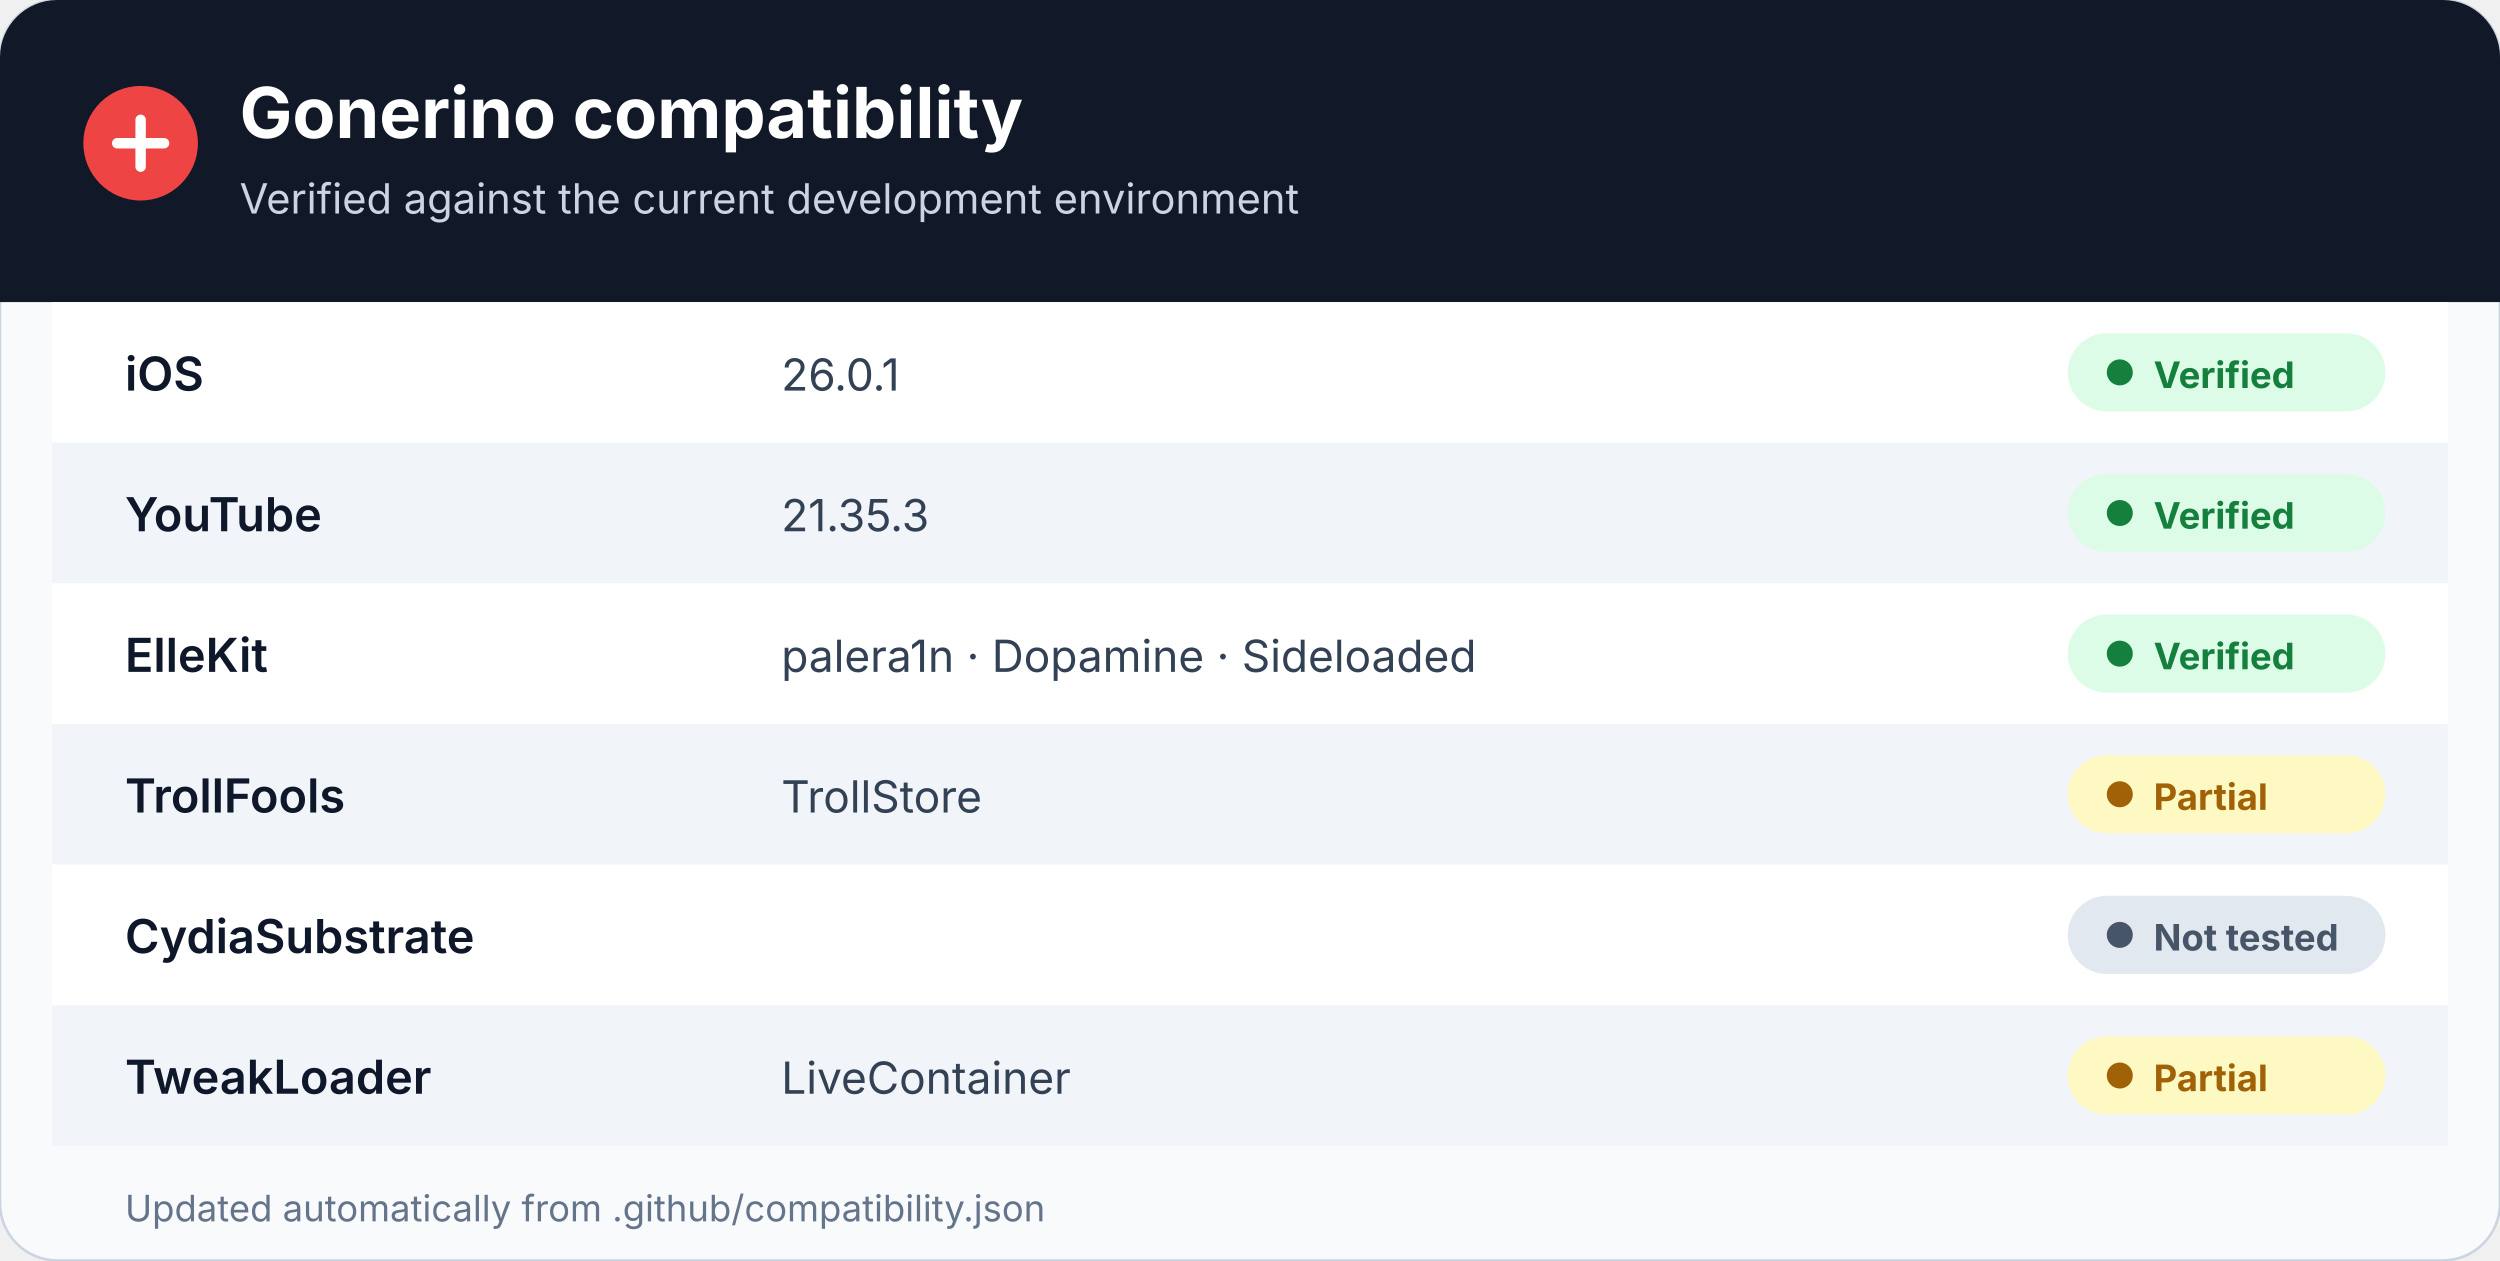
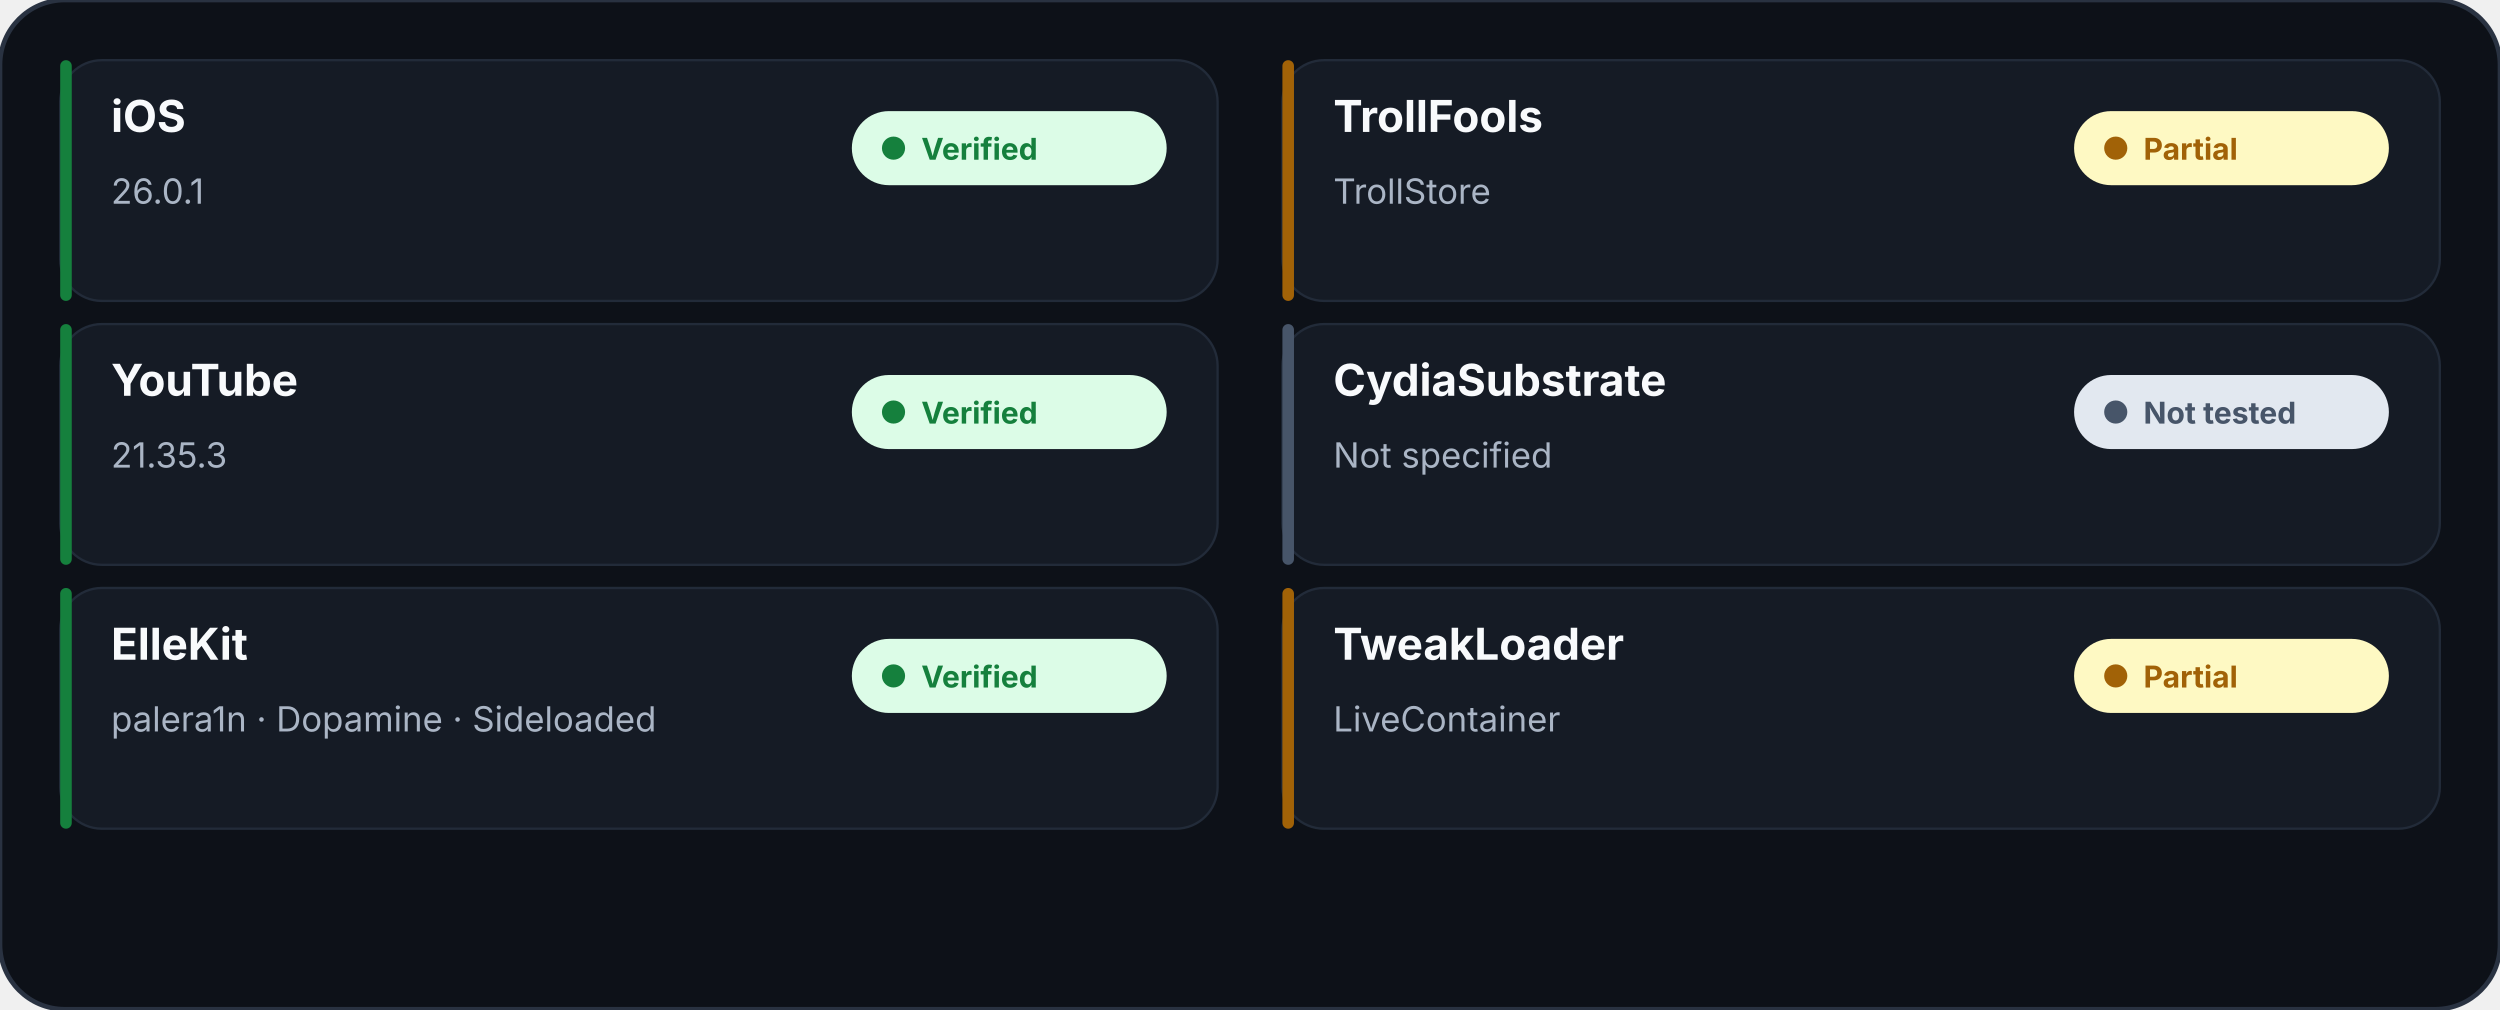
- <svg xmlns="http://www.w3.org/2000/svg" width="960" height="484" viewBox="0 0 960 484" role="img" aria-labelledby="title description">
-   <rect width="960" height="484" rx="22" fill="#f8fafc" stroke="#cbd5e1" />
-   <rect width="960" height="116" rx="22" fill="#111827" />
-   <rect y="82" width="960" height="34" fill="#111827" />
-   <circle cx="54" cy="55" r="22" fill="#ef4444" />
-   <path d="M45 55h18M54 46v18" stroke="#fff" stroke-width="4" stroke-linecap="round" />
-   <text x="92" y="53" fill="#fff" font-family="-apple-system,BlinkMacSystemFont,Segoe UI,sans-serif" font-size="27" font-weight="700">Gonerino compatibility</text>
-   <text x="92" y="82" fill="#cbd5e1" font-family="-apple-system,BlinkMacSystemFont,Segoe UI,sans-serif" font-size="16">Verified against the current development environment</text>
-   <rect x="20" y="116" width="920" height="54" fill="#ffffff" />
-   <text x="48" y="150" fill="#0f172a" font-family="-apple-system,BlinkMacSystemFont,Segoe UI,sans-serif" font-size="18" font-weight="600">iOS</text>
-   <text x="300" y="150" fill="#334155" font-family="-apple-system,BlinkMacSystemFont,Segoe UI,sans-serif" font-size="17">26.0.1</text>
-   <rect x="794" y="128" width="122" height="30" rx="15" fill="#dcfce7" />
-   <circle cx="814" cy="143" r="5" fill="#15803d" />
-   <text x="827" y="149" fill="#15803d" font-family="-apple-system,BlinkMacSystemFont,Segoe UI,sans-serif" font-size="14" font-weight="700">Verified</text>
-   <rect x="20" y="170" width="920" height="54" fill="#f1f5f9" />
-   <text x="48" y="204" fill="#0f172a" font-family="-apple-system,BlinkMacSystemFont,Segoe UI,sans-serif" font-size="18" font-weight="600">YouTube</text>
-   <text x="300" y="204" fill="#334155" font-family="-apple-system,BlinkMacSystemFont,Segoe UI,sans-serif" font-size="17">21.35.3</text>
-   <rect x="794" y="182" width="122" height="30" rx="15" fill="#dcfce7" />
-   <circle cx="814" cy="197" r="5" fill="#15803d" />
-   <text x="827" y="203" fill="#15803d" font-family="-apple-system,BlinkMacSystemFont,Segoe UI,sans-serif" font-size="14" font-weight="700">Verified</text>
-   <rect x="20" y="224" width="920" height="54" fill="#ffffff" />
-   <text x="48" y="258" fill="#0f172a" font-family="-apple-system,BlinkMacSystemFont,Segoe UI,sans-serif" font-size="18" font-weight="600">ElleKit</text>
-   <text x="300" y="258" fill="#334155" font-family="-apple-system,BlinkMacSystemFont,Segoe UI,sans-serif" font-size="17">palera1n · Dopamine · Sideloaded</text>
-   <rect x="794" y="236" width="122" height="30" rx="15" fill="#dcfce7" />
-   <circle cx="814" cy="251" r="5" fill="#15803d" />
-   <text x="827" y="257" fill="#15803d" font-family="-apple-system,BlinkMacSystemFont,Segoe UI,sans-serif" font-size="14" font-weight="700">Verified</text>
-   <rect x="20" y="278" width="920" height="54" fill="#f1f5f9" />
-   <text x="48" y="312" fill="#0f172a" font-family="-apple-system,BlinkMacSystemFont,Segoe UI,sans-serif" font-size="18" font-weight="600">TrollFools</text>
-   <text x="300" y="312" fill="#334155" font-family="-apple-system,BlinkMacSystemFont,Segoe UI,sans-serif" font-size="17">TrollStore</text>
-   <rect x="794" y="290" width="122" height="30" rx="15" fill="#fef9c3" />
-   <circle cx="814" cy="305" r="5" fill="#a16207" />
-   <text x="827" y="311" fill="#a16207" font-family="-apple-system,BlinkMacSystemFont,Segoe UI,sans-serif" font-size="14" font-weight="700">Partial</text>
-   <rect x="20" y="332" width="920" height="54" fill="#ffffff" />
-   <text x="48" y="366" fill="#0f172a" font-family="-apple-system,BlinkMacSystemFont,Segoe UI,sans-serif" font-size="18" font-weight="600">CydiaSubstrate</text>
-   <text x="300" y="366" fill="#334155" font-family="-apple-system,BlinkMacSystemFont,Segoe UI,sans-serif" font-size="17" />
-   <rect x="794" y="344" width="122" height="30" rx="15" fill="#e2e8f0" />
-   <circle cx="814" cy="359" r="5" fill="#475569" />
-   <text x="827" y="365" fill="#475569" font-family="-apple-system,BlinkMacSystemFont,Segoe UI,sans-serif" font-size="14" font-weight="700">Not tested</text>
-   <rect x="20" y="386" width="920" height="54" fill="#f1f5f9" />
-   <text x="48" y="420" fill="#0f172a" font-family="-apple-system,BlinkMacSystemFont,Segoe UI,sans-serif" font-size="18" font-weight="600">TweakLoader</text>
-   <text x="300" y="420" fill="#334155" font-family="-apple-system,BlinkMacSystemFont,Segoe UI,sans-serif" font-size="17">LiveContainer</text>
-   <rect x="794" y="398" width="122" height="30" rx="15" fill="#fef9c3" />
-   <circle cx="814" cy="413" r="5" fill="#a16207" />
-   <text x="827" y="419" fill="#a16207" font-family="-apple-system,BlinkMacSystemFont,Segoe UI,sans-serif" font-size="14" font-weight="700">Partial</text>
-   <text x="48" y="469" fill="#64748b" font-family="-apple-system,BlinkMacSystemFont,Segoe UI,sans-serif" font-size="14">Updated automatically from .github/compatibility.json</text>
+ <svg xmlns="http://www.w3.org/2000/svg" width="1080" height="436" viewBox="0 0 1080 436" role="img" aria-labelledby="title description">
+   <rect width="1080" height="436" rx="28" fill="#0d1118" stroke="#293241" stroke-width="2" />
+   <rect x="26" y="26" width="500" height="104" rx="18" fill="#151b25" stroke="#222b39" />
+   <rect x="26" y="26" width="5" height="104" rx="2.5" fill="#15803d" />
+   <text x="48" y="57" fill="#f8fafc" font-family="-apple-system,BlinkMacSystemFont,Segoe UI,sans-serif" font-size="19" font-weight="700">iOS</text>
+   <text x="48" y="88" fill="#aab5c5" font-family="-apple-system,BlinkMacSystemFont,Segoe UI,sans-serif" font-size="15">26.0.1</text>
+   <rect x="368" y="48" width="136" height="32" rx="16" fill="#dcfce7" />
+   <circle cx="386" cy="64" r="5" fill="#15803d" />
+   <text x="398" y="69" fill="#15803d" font-family="-apple-system,BlinkMacSystemFont,Segoe UI,sans-serif" font-size="13" font-weight="700">Verified</text>
+   <rect x="26" y="140" width="500" height="104" rx="18" fill="#151b25" stroke="#222b39" />
+   <rect x="26" y="140" width="5" height="104" rx="2.5" fill="#15803d" />
+   <text x="48" y="171" fill="#f8fafc" font-family="-apple-system,BlinkMacSystemFont,Segoe UI,sans-serif" font-size="19" font-weight="700">YouTube</text>
+   <text x="48" y="202" fill="#aab5c5" font-family="-apple-system,BlinkMacSystemFont,Segoe UI,sans-serif" font-size="15">21.35.3</text>
+   <rect x="368" y="162" width="136" height="32" rx="16" fill="#dcfce7" />
+   <circle cx="386" cy="178" r="5" fill="#15803d" />
+   <text x="398" y="183" fill="#15803d" font-family="-apple-system,BlinkMacSystemFont,Segoe UI,sans-serif" font-size="13" font-weight="700">Verified</text>
+   <rect x="26" y="254" width="500" height="104" rx="18" fill="#151b25" stroke="#222b39" />
+   <rect x="26" y="254" width="5" height="104" rx="2.5" fill="#15803d" />
+   <text x="48" y="285" fill="#f8fafc" font-family="-apple-system,BlinkMacSystemFont,Segoe UI,sans-serif" font-size="19" font-weight="700">ElleKit</text>
+   <text x="48" y="316" fill="#aab5c5" font-family="-apple-system,BlinkMacSystemFont,Segoe UI,sans-serif" font-size="15">palera1n · Dopamine · Sideloaded</text>
+   <rect x="368" y="276" width="136" height="32" rx="16" fill="#dcfce7" />
+   <circle cx="386" cy="292" r="5" fill="#15803d" />
+   <text x="398" y="297" fill="#15803d" font-family="-apple-system,BlinkMacSystemFont,Segoe UI,sans-serif" font-size="13" font-weight="700">Verified</text>
+   <rect x="554" y="26" width="500" height="104" rx="18" fill="#151b25" stroke="#222b39" />
+   <rect x="554" y="26" width="5" height="104" rx="2.5" fill="#a16207" />
+   <text x="576" y="57" fill="#f8fafc" font-family="-apple-system,BlinkMacSystemFont,Segoe UI,sans-serif" font-size="19" font-weight="700">TrollFools</text>
+   <text x="576" y="88" fill="#aab5c5" font-family="-apple-system,BlinkMacSystemFont,Segoe UI,sans-serif" font-size="15">TrollStore</text>
+   <rect x="896" y="48" width="136" height="32" rx="16" fill="#fef9c3" />
+   <circle cx="914" cy="64" r="5" fill="#a16207" />
+   <text x="926" y="69" fill="#a16207" font-family="-apple-system,BlinkMacSystemFont,Segoe UI,sans-serif" font-size="13" font-weight="700">Partial</text>
+   <rect x="554" y="140" width="500" height="104" rx="18" fill="#151b25" stroke="#222b39" />
+   <rect x="554" y="140" width="5" height="104" rx="2.5" fill="#475569" />
+   <text x="576" y="171" fill="#f8fafc" font-family="-apple-system,BlinkMacSystemFont,Segoe UI,sans-serif" font-size="19" font-weight="700">CydiaSubstrate</text>
+   <text x="576" y="202" fill="#aab5c5" font-family="-apple-system,BlinkMacSystemFont,Segoe UI,sans-serif" font-size="15">Not specified</text>
+   <rect x="896" y="162" width="136" height="32" rx="16" fill="#e2e8f0" />
+   <circle cx="914" cy="178" r="5" fill="#475569" />
+   <text x="926" y="183" fill="#475569" font-family="-apple-system,BlinkMacSystemFont,Segoe UI,sans-serif" font-size="13" font-weight="700">Not tested</text>
+   <rect x="554" y="254" width="500" height="104" rx="18" fill="#151b25" stroke="#222b39" />
+   <rect x="554" y="254" width="5" height="104" rx="2.5" fill="#a16207" />
+   <text x="576" y="285" fill="#f8fafc" font-family="-apple-system,BlinkMacSystemFont,Segoe UI,sans-serif" font-size="19" font-weight="700">TweakLoader</text>
+   <text x="576" y="316" fill="#aab5c5" font-family="-apple-system,BlinkMacSystemFont,Segoe UI,sans-serif" font-size="15">LiveContainer</text>
+   <rect x="896" y="276" width="136" height="32" rx="16" fill="#fef9c3" />
+   <circle cx="914" cy="292" r="5" fill="#a16207" />
+   <text x="926" y="297" fill="#a16207" font-family="-apple-system,BlinkMacSystemFont,Segoe UI,sans-serif" font-size="13" font-weight="700">Partial</text>
</svg>
